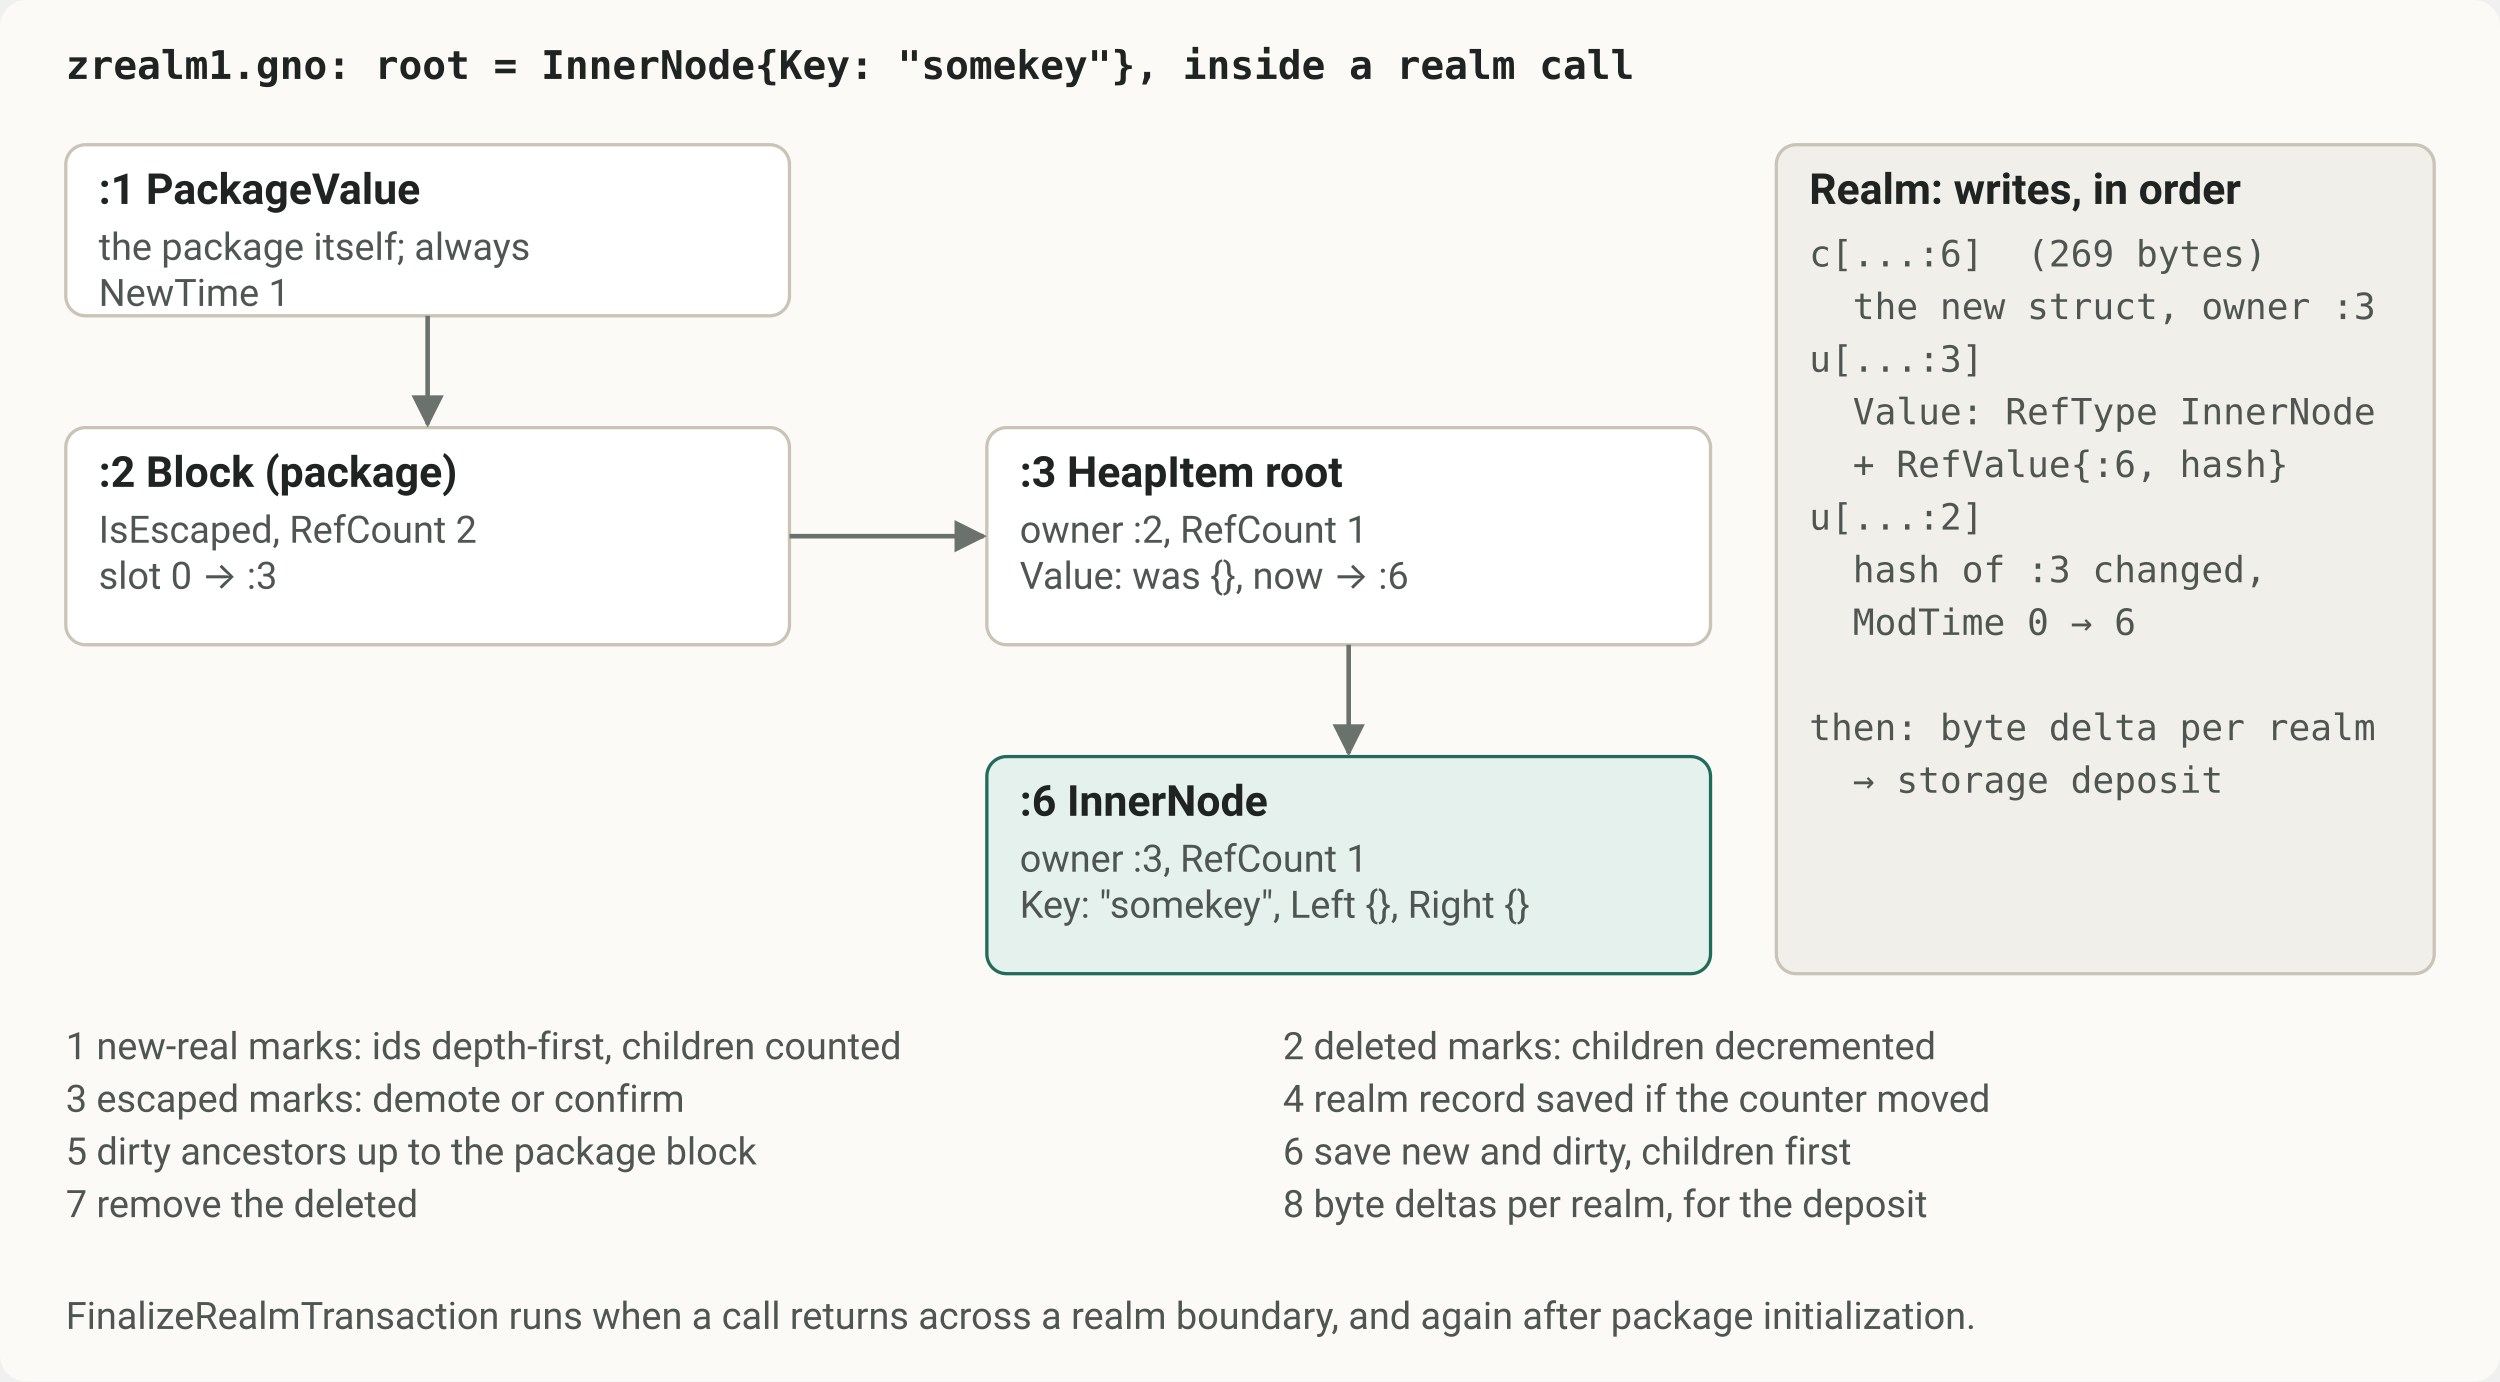
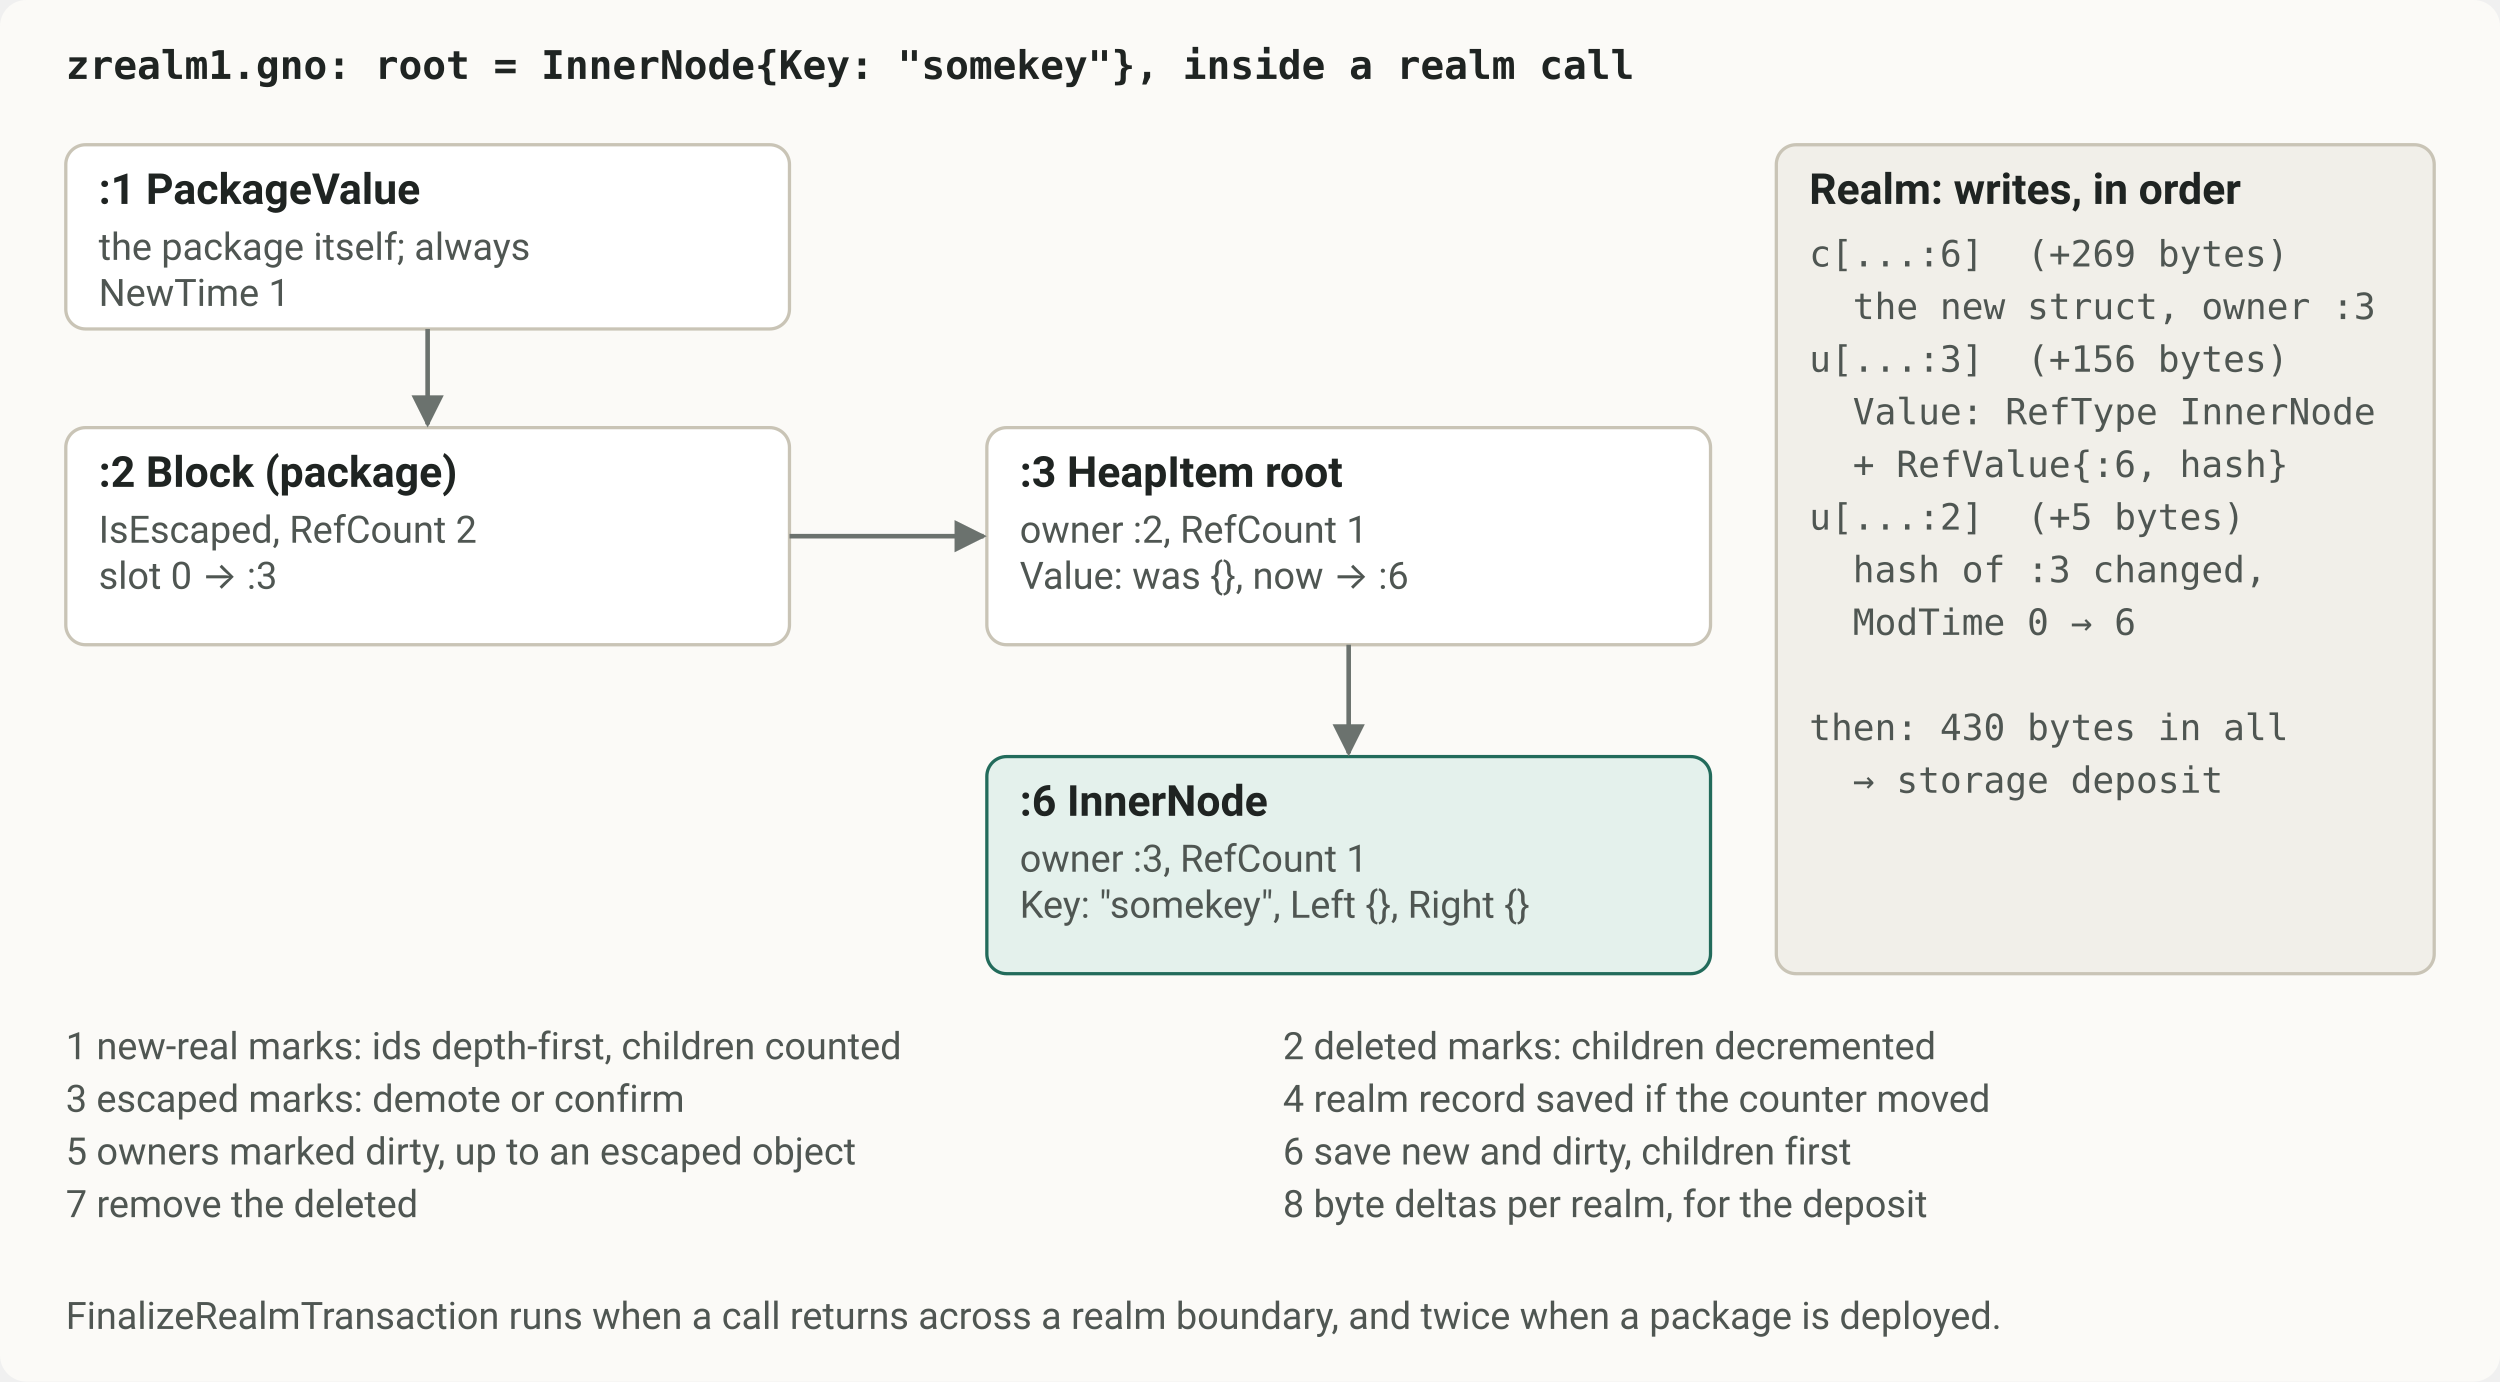
<svg xmlns="http://www.w3.org/2000/svg" xml:space="preserve" viewBox="0 0 760 420" width="760" height="420" font-family="ui-sans-serif, system-ui, sans-serif">
  <style>
.f-bg{fill:#fbfaf7}
.f-box{fill:#fff;stroke:#c9c4b6;stroke-width:1}
.f-box.acc{fill:#e4f1ec;stroke:#226b5b}
.f-box.warn{fill:#fbeaea;stroke:#b3423f}
.f-box.mut{fill:#f1efe9}
.f-box.dash{stroke-dasharray:4 3}
.f-t{font:13px ui-sans-serif,system-ui,-apple-system,"Segoe UI",Roboto,sans-serif;fill:#1f2422;white-space:pre}
.f-t.b{font-weight:700}
.f-t.h{font-size:15px;font-weight:700}
.f-t.s{font-size:11.5px;fill:#4f5652}
.f-t.acc{fill:#226b5b}
.f-t.warn{fill:#b3423f}
.f-m{font:12px ui-monospace,SFMono-Regular,Menlo,Consolas,monospace;fill:#1f2422;white-space:pre}
.f-m.b{font-weight:700}
.f-m.s{font-size:11px;fill:#4f5652}
.f-m.acc{fill:#226b5b}
.f-m.warn{fill:#b3423f}
.f-ar{stroke:#6b726e;stroke-width:1.4;fill:none;marker-end:url(#f-ah)}
.f-ar.acc{stroke:#226b5b;marker-end:url(#f-ah2)}
.f-ar.warn{stroke:#b3423f;marker-end:url(#f-ah3)}
.f-ar.thin{stroke-width:1;stroke:#b9b4a6}
.f-ar.dash{stroke-dasharray:4 3}
.f-ln{stroke:#c9c4b6;stroke-width:1;fill:none}
.f-hot{cursor:pointer}
</style>
  <defs>
    <marker id="f-ah" viewBox="0 0 10 10" refX="9" refY="5" markerWidth="7" markerHeight="7" orient="auto-start-reverse">
      <path d="M0 0L10 5L0 10z" fill="#6b726e" />
    </marker>
    <marker id="f-ah2" viewBox="0 0 10 10" refX="9" refY="5" markerWidth="7" markerHeight="7" orient="auto-start-reverse">
      <path d="M0 0L10 5L0 10z" fill="#226b5b" />
    </marker>
    <marker id="f-ah3" viewBox="0 0 10 10" refX="9" refY="5" markerWidth="7" markerHeight="7" orient="auto-start-reverse">
      <path d="M0 0L10 5L0 10z" fill="#b3423f" />
    </marker>
  </defs>
  <rect width="760" height="420" class="f-bg" rx="8" />
  <text x="20" y="24" class="f-m b">zrealm1.gno: root = InnerNode{Key: "somekey"}, inside a realm call</text>
  <g class="f-hot " id="obj-1" data-note="Every realm's first object. It holds the package block and one block per file." tabindex="0">
-     <rect x="20" y="44" width="220" height="52" rx="6" class="f-box " />
+     <rect x="20" y="44" width="220" height="56" rx="6" class="f-box " />
    <text x="30" y="62" class="f-t b">:1 PackageValue</text>
    <text x="30" y="79" class="f-t s">the package itself; always</text>
    <text x="30" y="93" class="f-t s">NewTime 1</text>
  </g>
  <g class="f-hot " id="obj-2" data-note="The package block. It is escaped because it has two holders, so it is saved on its own. Its ModTime moves from 0 to 6 in the trace." tabindex="0">
    <rect x="20" y="130" width="220" height="66" rx="6" class="f-box " />
    <text x="30" y="148" class="f-t b">:2 Block (package)</text>
    <text x="30" y="165" class="f-t s">IsEscaped, RefCount 2</text>
    <text x="30" y="179" class="f-t s">slot 0 → :3</text>
  </g>
-   <path d="M130 96L130 129" class="f-ar " />
+   <path d="M130 100L130 129" class="f-ar " />
  <g class="f-hot " id="obj-3" data-note="The heap item behind the package variable root. Assign2 writes into it and calls DidUpdate with the old child, none, and the new child, the struct." tabindex="0">
    <rect x="300" y="130" width="220" height="66" rx="6" class="f-box " />
    <text x="310" y="148" class="f-t b">:3 HeapItem root</text>
    <text x="310" y="165" class="f-t s">owner :2, RefCount 1</text>
    <text x="310" y="179" class="f-t s">Value: was {}, now → :6</text>
  </g>
  <path d="M240 163L299 163" class="f-ar " />
  <g class="f-hot " id="obj-6" data-note="Created this transaction. DidUpdate marked it new-real; processNewCreatedMarks assigned :6 depth-first. The string inside it is not an object, so nothing else became real." tabindex="0">
    <rect x="300" y="230" width="220" height="66" rx="6" class="f-box acc" />
    <text x="310" y="248" class="f-t b">:6 InnerNode</text>
    <text x="310" y="265" class="f-t s">owner :3, RefCount 1</text>
    <text x="310" y="279" class="f-t s">Key: "somekey", Left {}, Right {}</text>
  </g>
  <path d="M410 196L410 229" class="f-ar " />
  <g class="f-hot " id="writes" data-note="Exactly what the filetest's Realm: directive prints. Children are saved before parents, and only new or dirty objects are written." tabindex="0">
    <rect x="540" y="44" width="200" height="252" rx="6" class="f-box mut" />
    <text x="550" y="62" class="f-t b">Realm: writes, in order</text>
-     <text x="550" y="81" class="f-m s">c[...:6]  (269 bytes)</text>
+     <text x="550" y="81" class="f-m s">c[...:6]  (+269 bytes)</text>
    <text x="550" y="97" class="f-m s">  the new struct, owner :3</text>
-     <text x="550" y="113" class="f-m s">u[...:3]</text>
+     <text x="550" y="113" class="f-m s">u[...:3]  (+156 bytes)</text>
    <text x="550" y="129" class="f-m s">  Value: RefType InnerNode</text>
    <text x="550" y="145" class="f-m s">  + RefValue{:6, hash}</text>
-     <text x="550" y="161" class="f-m s">u[...:2]</text>
+     <text x="550" y="161" class="f-m s">u[...:2]  (+5 bytes)</text>
    <text x="550" y="177" class="f-m s">  hash of :3 changed,</text>
    <text x="550" y="193" class="f-m s">  ModTime 0 → 6</text>
    <text x="550" y="209" class="f-m s" />
-     <text x="550" y="225" class="f-m s">then: byte delta per realm</text>
+     <text x="550" y="225" class="f-m s">then: 430 bytes in all</text>
    <text x="550" y="241" class="f-m s">  → storage deposit</text>
  </g>
  <text x="20" y="322" class="f-t s">1 new-real marks: ids depth-first, children counted</text>
  <text x="390" y="322" class="f-t s">2 deleted marks: children decremented</text>
  <text x="20" y="338" class="f-t s">3 escaped marks: demote or confirm</text>
  <text x="390" y="338" class="f-t s">4 realm record saved if the counter moved</text>
-   <text x="20" y="354" class="f-t s">5 dirty ancestors up to the package block</text>
+   <text x="20" y="354" class="f-t s">5 owners marked dirty, up to an escaped object</text>
  <text x="390" y="354" class="f-t s">6 save new and dirty, children first</text>
  <text x="20" y="370" class="f-t s">7 remove the deleted</text>
  <text x="390" y="370" class="f-t s">8 byte deltas per realm, for the deposit</text>
-   <text x="20" y="404" class="f-t s">FinalizeRealmTransaction runs when a call returns across a realm boundary, and again after package initialization.</text>
+   <text x="20" y="404" class="f-t s">FinalizeRealmTransaction runs when a call returns across a realm boundary, and twice when a package is deployed.</text>
</svg>
